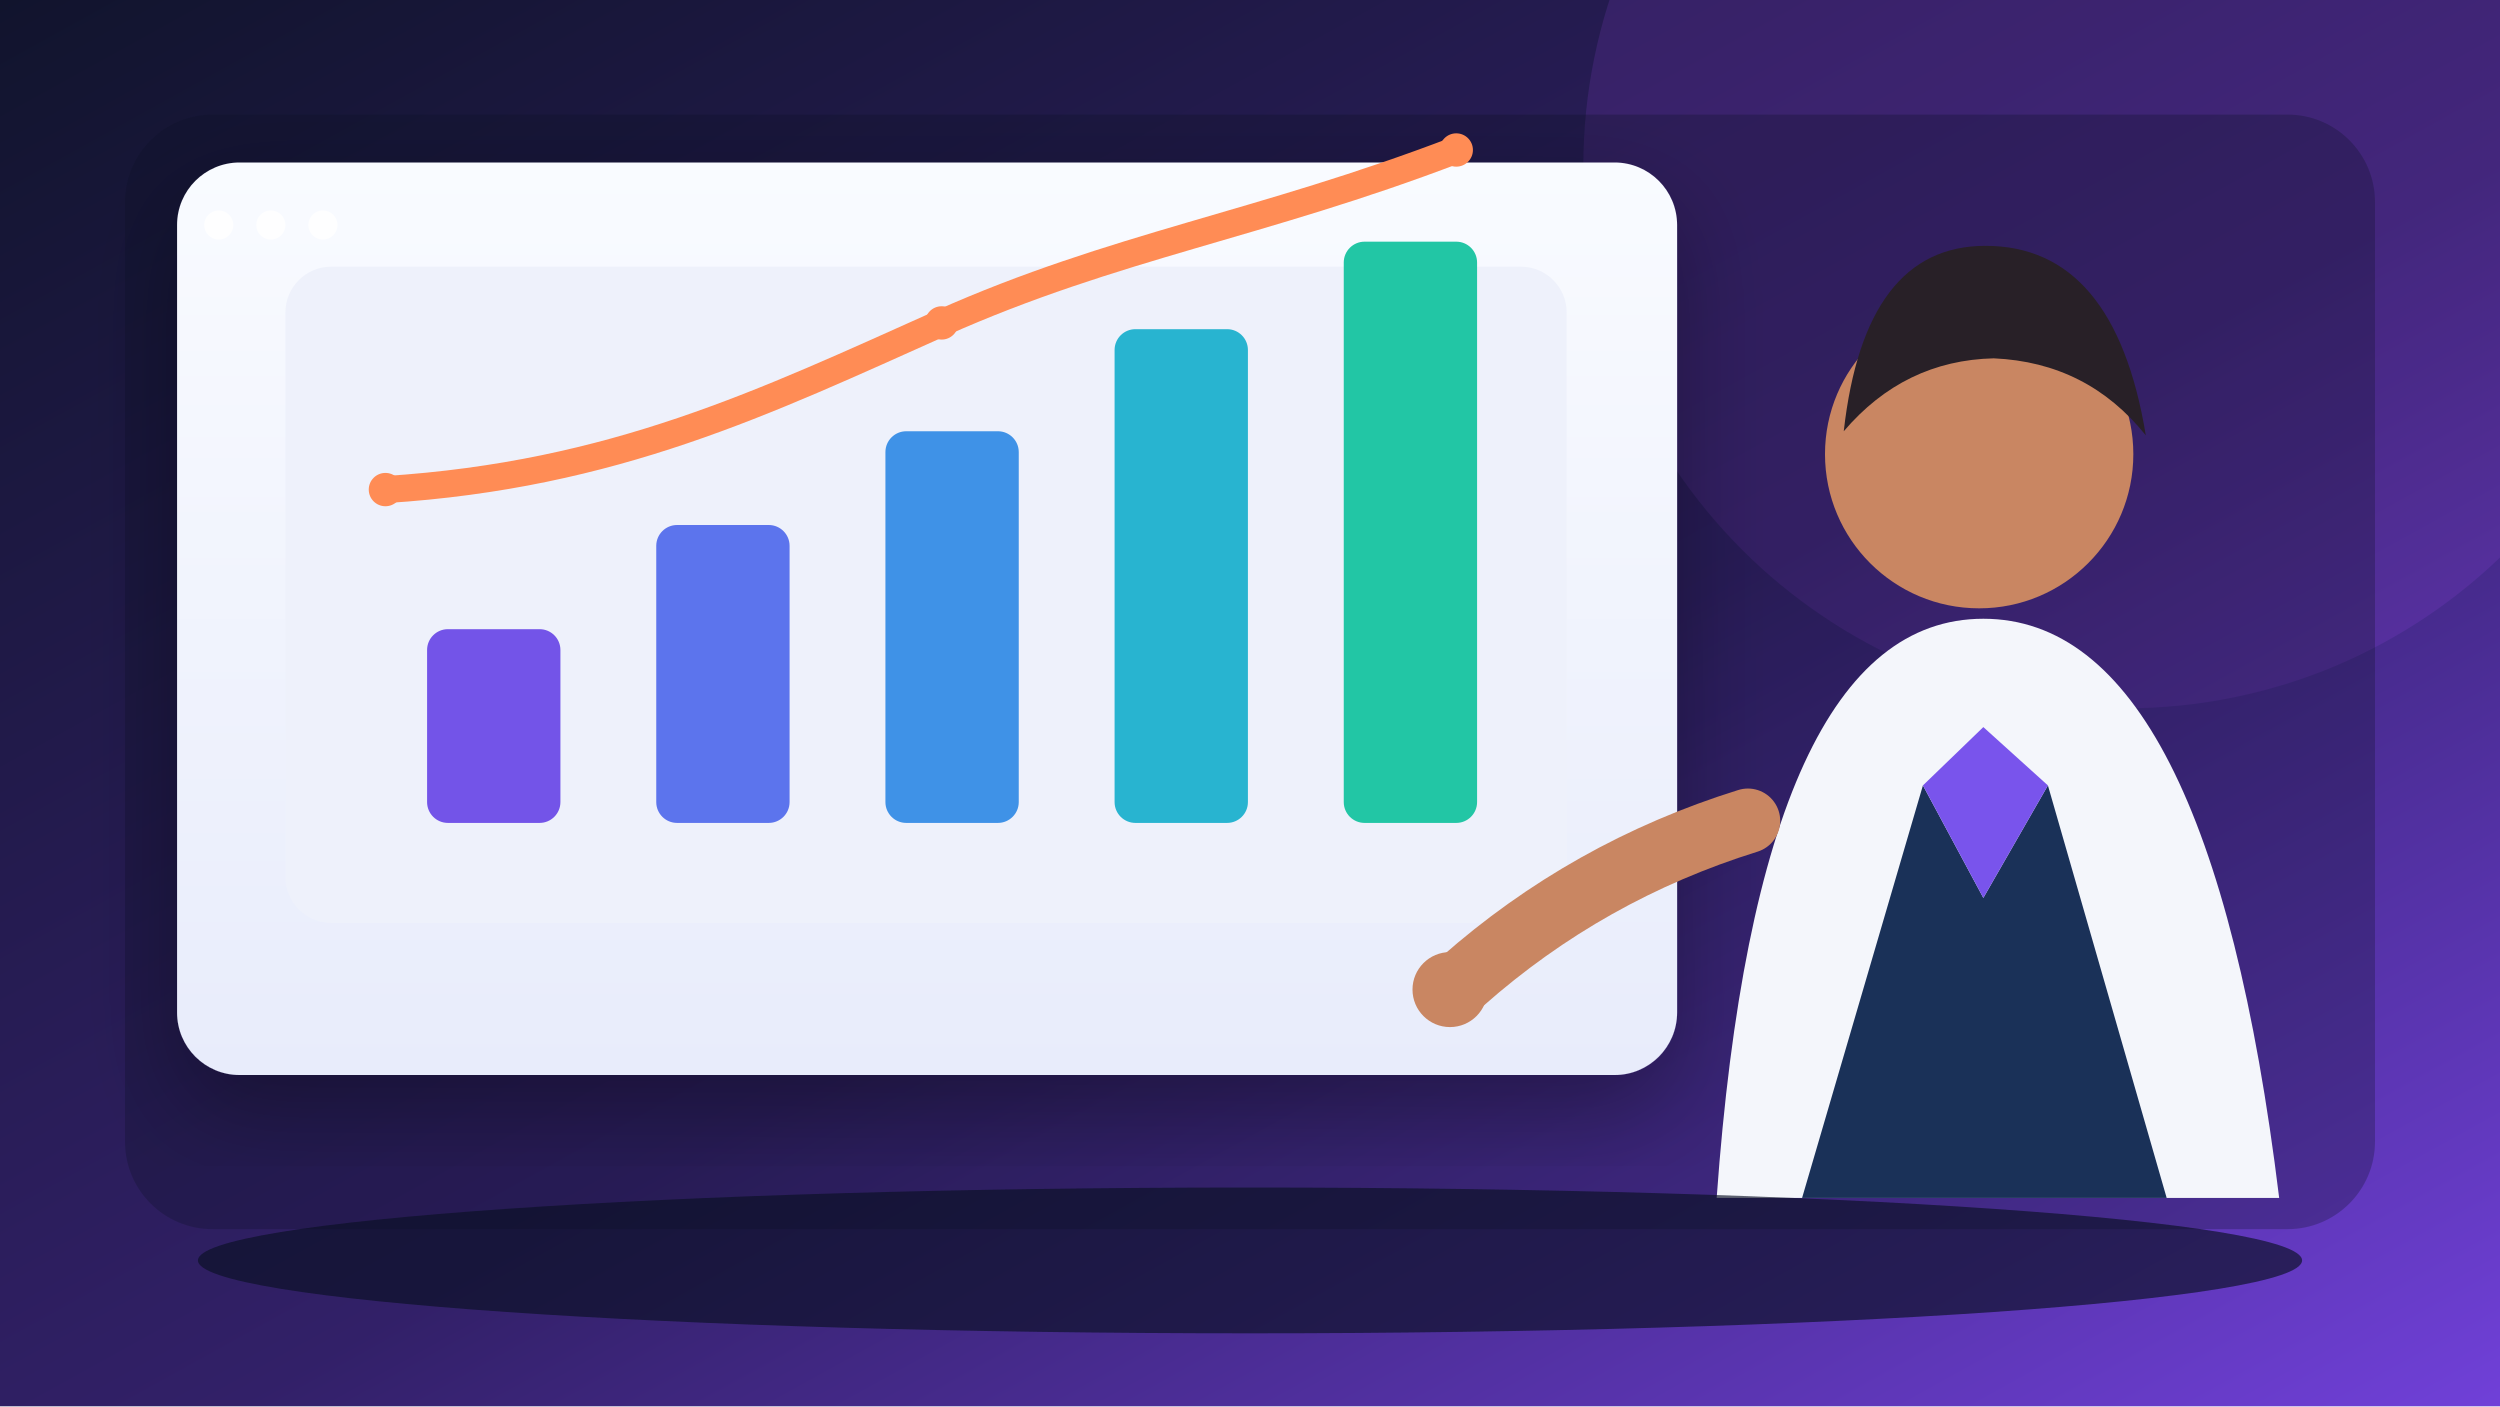
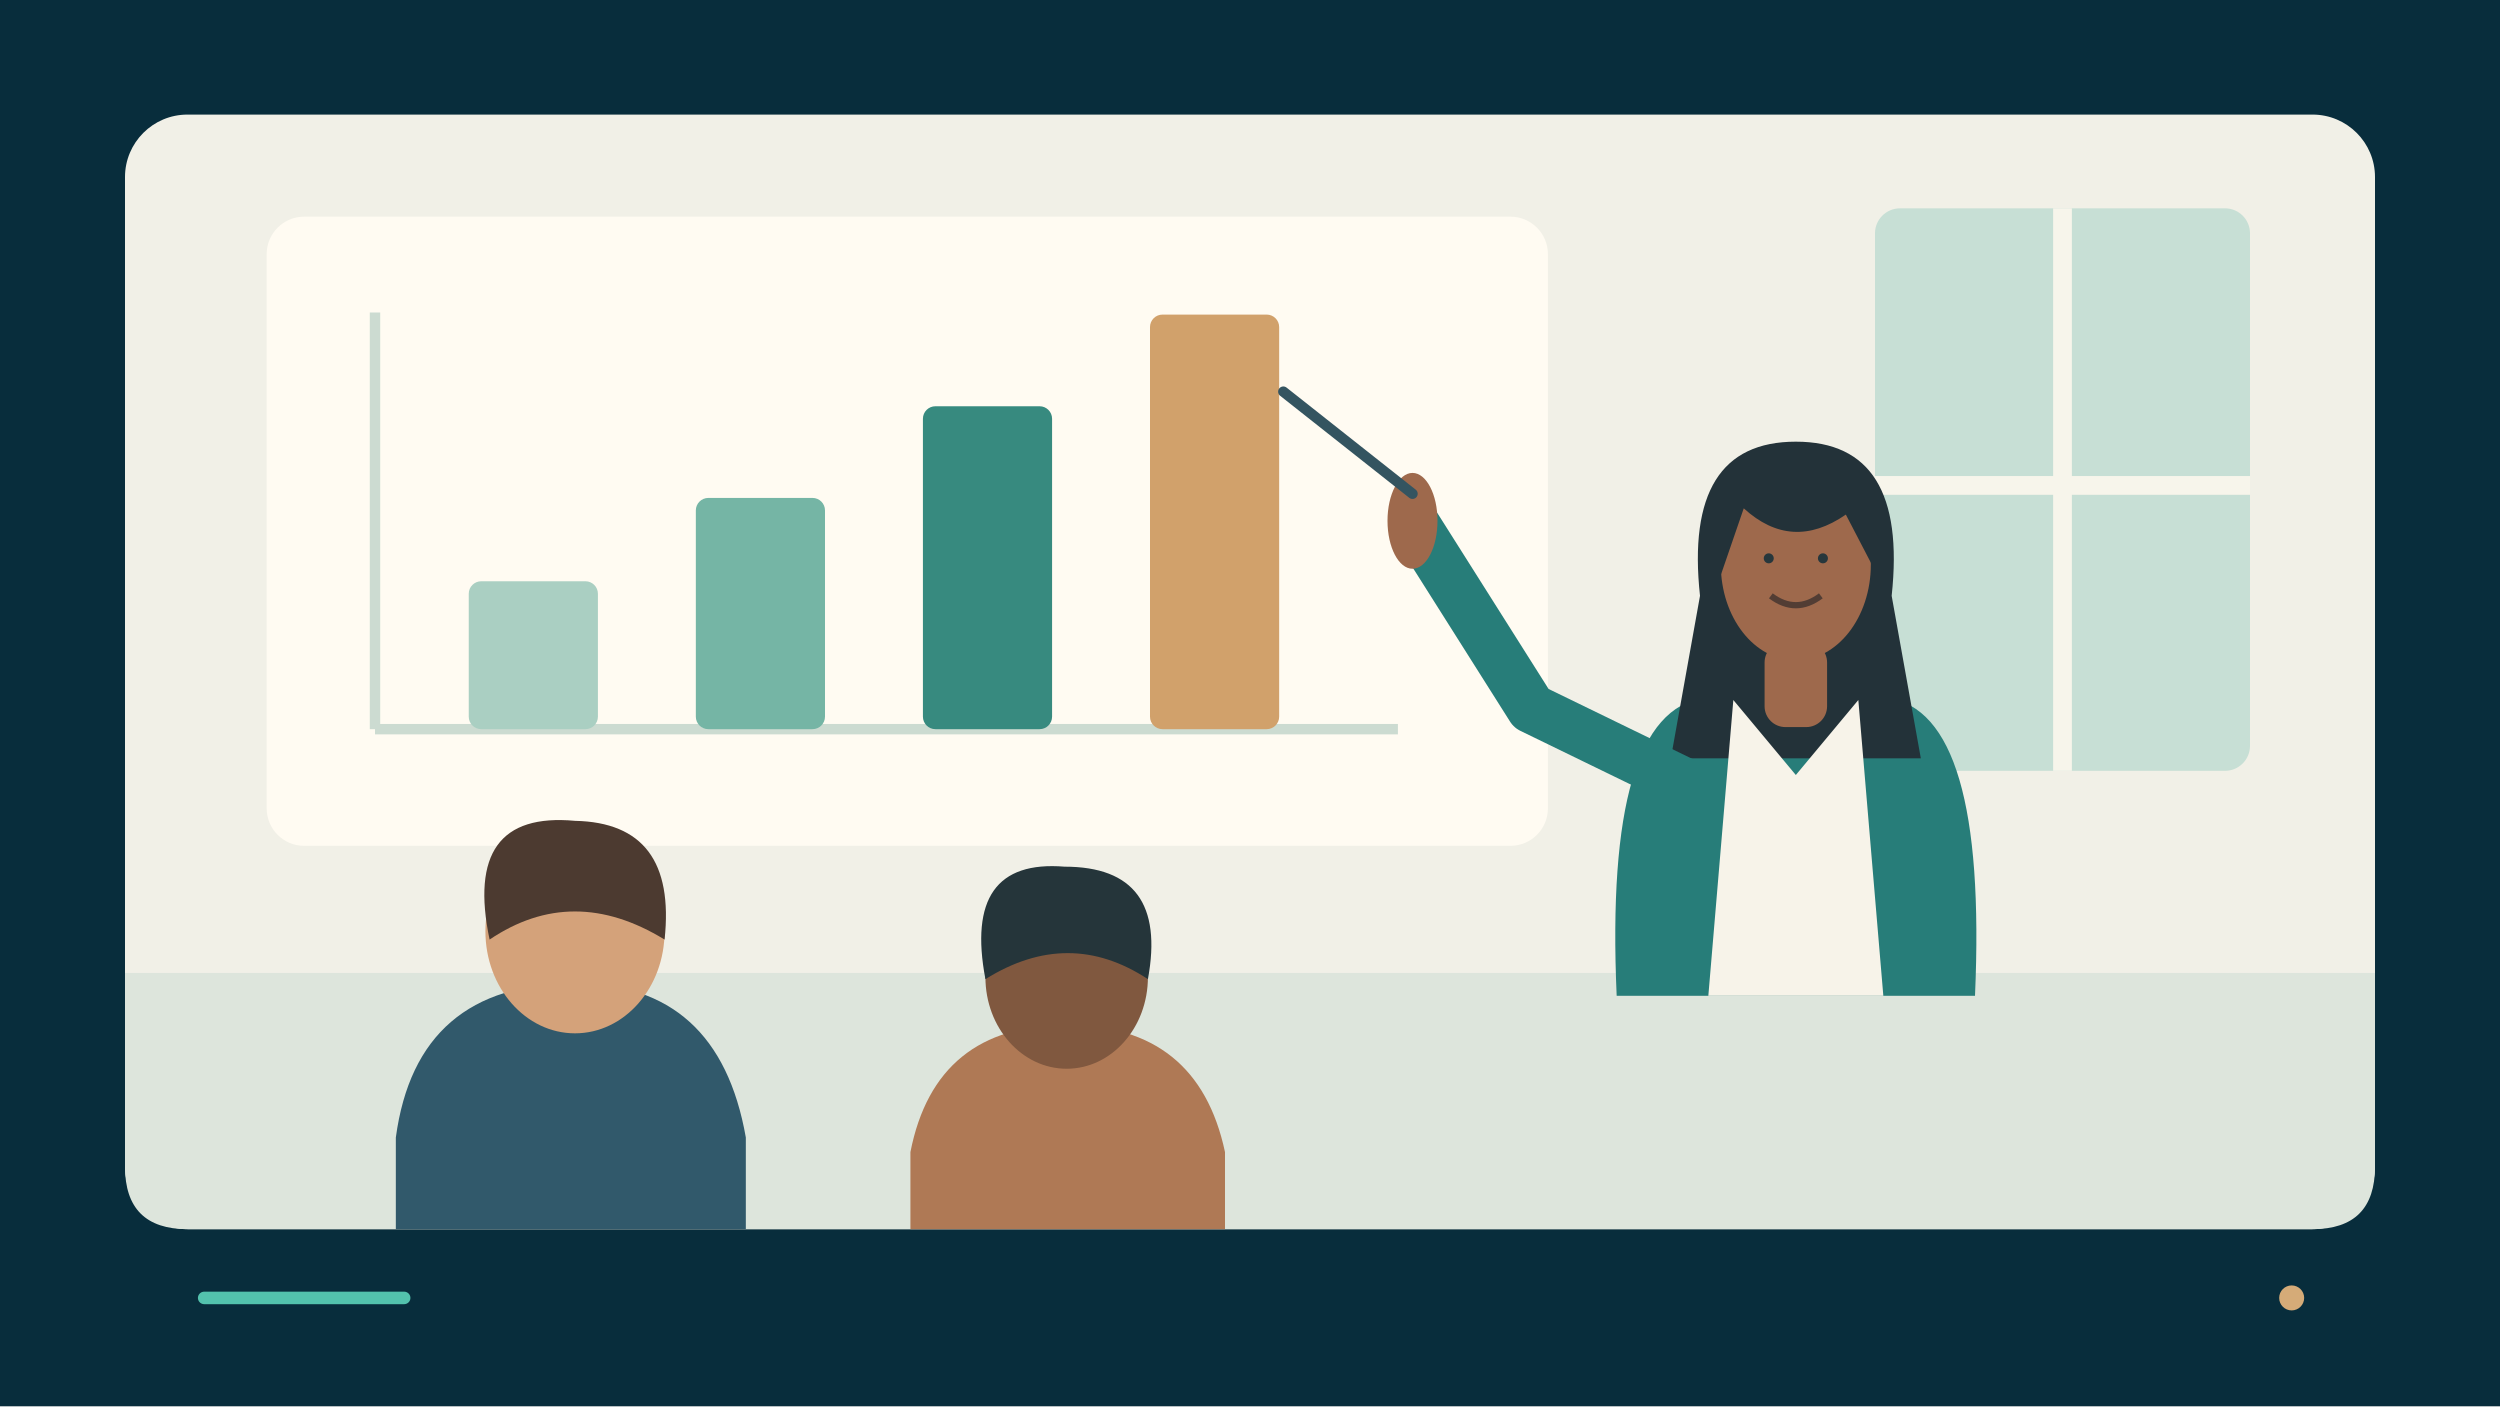
- <svg xmlns="http://www.w3.org/2000/svg" viewBox="0 0 1200 675" role="img" aria-labelledby="t d">
-   <defs>
-     <linearGradient id="bg" x2="1" y2="1">
-       <stop stop-color="#11142d" />
-       <stop offset=".55" stop-color="#322068" />
-       <stop offset="1" stop-color="#7040d8" />
-     </linearGradient>
-     <linearGradient id="screen" x2="0" y2="1">
-       <stop stop-color="#f9fbff" />
-       <stop offset="1" stop-color="#e8ecfb" />
-     </linearGradient>
-     <filter id="s">
-       <feDropShadow dx="0" dy="18" stdDeviation="22" flood-opacity=".3" />
-     </filter>
-   </defs>
-   <rect width="1200" height="675" fill="url(#bg)" />
-   <circle cx="1020" cy="80" r="260" fill="#b04cff" opacity=".13" />
-   <rect x="60" y="55" width="1080" height="535" rx="42" fill="#0b1025" opacity=".28" />
-   <rect x="85" y="78" width="720" height="438" rx="30" fill="url(#screen)" filter="url(#s)" />
-   <rect x="137" y="128" width="615" height="315" rx="22" fill="#eef1fb" />
-   <g>
-     <rect x="205" y="302" width="64" height="93" rx="10" fill="#7354e8" />
-     <rect x="315" y="252" width="64" height="143" rx="10" fill="#5c74ed" />
-     <rect x="425" y="207" width="64" height="188" rx="10" fill="#3f92e7" />
-     <rect x="535" y="158" width="64" height="237" rx="10" fill="#28b4d0" />
-     <rect x="645" y="116" width="64" height="279" rx="10" fill="#22c6a5" />
+ <svg xmlns="http://www.w3.org/2000/svg" viewBox="0 0 1200 675" role="img" aria-labelledby="title desc">
+   <rect width="1200" height="675" fill="#082D3C" />
+   <rect x="60" y="55" width="1080" height="535" rx="30" fill="#F1F0E7" />
+   <path d="M60 467H1140V560Q1140 590 1110 590H90Q60 590 60 560Z" fill="#DDE5DC" />
+   <rect x="900" y="100" width="180" height="270" rx="12" fill="#C7DFD5" />
+   <path d="M990 100V370M900 233H1080" stroke="#F7F5EB" stroke-width="9" />
+   <rect x="128" y="104" width="615" height="302" rx="18" fill="#FFFBF2" />
+   <path d="M180 350V150M180 350H671" stroke="#CCDBD1" stroke-width="5" />
+   <rect x="225" y="279" width="62" height="71" rx="6" fill="#AACFC2" />
+   <rect x="334" y="239" width="62" height="111" rx="6" fill="#75B5A5" />
+   <rect x="443" y="195" width="62" height="155" rx="6" fill="#378A7F" />
+   <rect x="552" y="151" width="62" height="199" rx="6" fill="#D1A16B" />
+   <g transform="translate(862 302)">
+     <path d="M-86 176Q-92 40-44 33H44Q92 40 86 176" fill="#277D79" />
+     <path d="M-46-16Q-54-90 0-90 54-90 46-16L60 62H-60Z" fill="#233239" />
+     <rect x="-15" y="6" width="30" height="41" rx="10" fill="#9E694C" />
+     <path d="M-30 34L0 70 30 34 42 176H-42Z" fill="#F7F3E9" />
+     <ellipse cy="-31" rx="36" ry="46" fill="#9E694C" />
+     <path d="M-36-26Q-46-85 0-87 44-82 37-30L24-55Q-2-37-25-58Z" fill="#233239" />
+     <path d="M-12-16Q0-7 12-16" stroke="#523D34" stroke-width="3" fill="none" />
+     <g fill="#27373C">
+       <circle cx="-13" cy="-34" r="2.4" />
+       <circle cx="13" cy="-34" r="2.4" />
+     </g>
  </g>
-   <path d="M185 235c110-7 182-42 267-80 83-37 153-47 247-83" fill="none" stroke="#ff8c55" stroke-width="13" stroke-linecap="round" />
-   <g fill="#ff8c55">
-     <circle cx="185" cy="235" r="8" />
-     <circle cx="452" cy="155" r="8" />
-     <circle cx="699" cy="72" r="8" />
-   </g>
-   <g>
-     <circle cx="950" cy="218" r="74" fill="#c98662" />
-     <path d="M885 207q10-89 68-89 62 0 77 91-28-35-73-37-43 1-72 35" fill="#282027" />
-     <path d="M824 575q20-278 128-278t142 278" fill="#f4f6fb" />
-     <path d="M865 575l58-198 29 54 31-54 57 198" fill="#1a3158" />
-     <path d="M923 377l29 54 31-54-31-28z" fill="#7954ec" />
-     <path d="M839 394q-77 24-137 77" fill="none" stroke="#c98662" stroke-width="31" stroke-linecap="round" />
-     <circle cx="696" cy="475" r="18" fill="#c98662" />
-   </g>
-   <ellipse cx="600" cy="605" rx="505" ry="35" fill="#090f24" opacity=".65" />
-   <g fill="#fff" opacity=".82">
-     <circle cx="105" cy="108" r="7" />
-     <circle cx="130" cy="108" r="7" />
-     <circle cx="155" cy="108" r="7" />
-   </g>
+   <path d="M809 376L735 340 680 253" stroke="#277D79" stroke-width="24" stroke-linecap="round" stroke-linejoin="round" fill="none" />
+   <ellipse cx="678" cy="250" rx="12" ry="23" fill="#9E694C" />
+   <path d="M678 237L616 188" stroke="#345460" stroke-width="5" stroke-linecap="round" stroke-linejoin="round" fill="none" />
+   <path d="M190 590V546Q200 472 276 472 345 472 358 546V590" fill="#31596B" />
+   <ellipse cx="276" cy="447" rx="43" ry="49" fill="#D4A27A" />
+   <path d="M235 451Q222 389 276 394 325 395 319 451Q275 424 235 451" fill="#4C3A30" />
+   <path d="M437 590V553Q449 492 512 492 575 492 588 553V590" fill="#AF7955" />
+   <ellipse cx="512" cy="469" rx="39" ry="44" fill="#80583F" />
+   <path d="M473 470Q462 412 511 416 561 416 551 470Q513 445 473 470" fill="#25353A" />
+   <path d="M98 623H194" stroke="#53C2AD" stroke-width="6" stroke-linecap="round" />
+   <circle cx="1100" cy="623" r="6" fill="#D5AB78" />
</svg>
